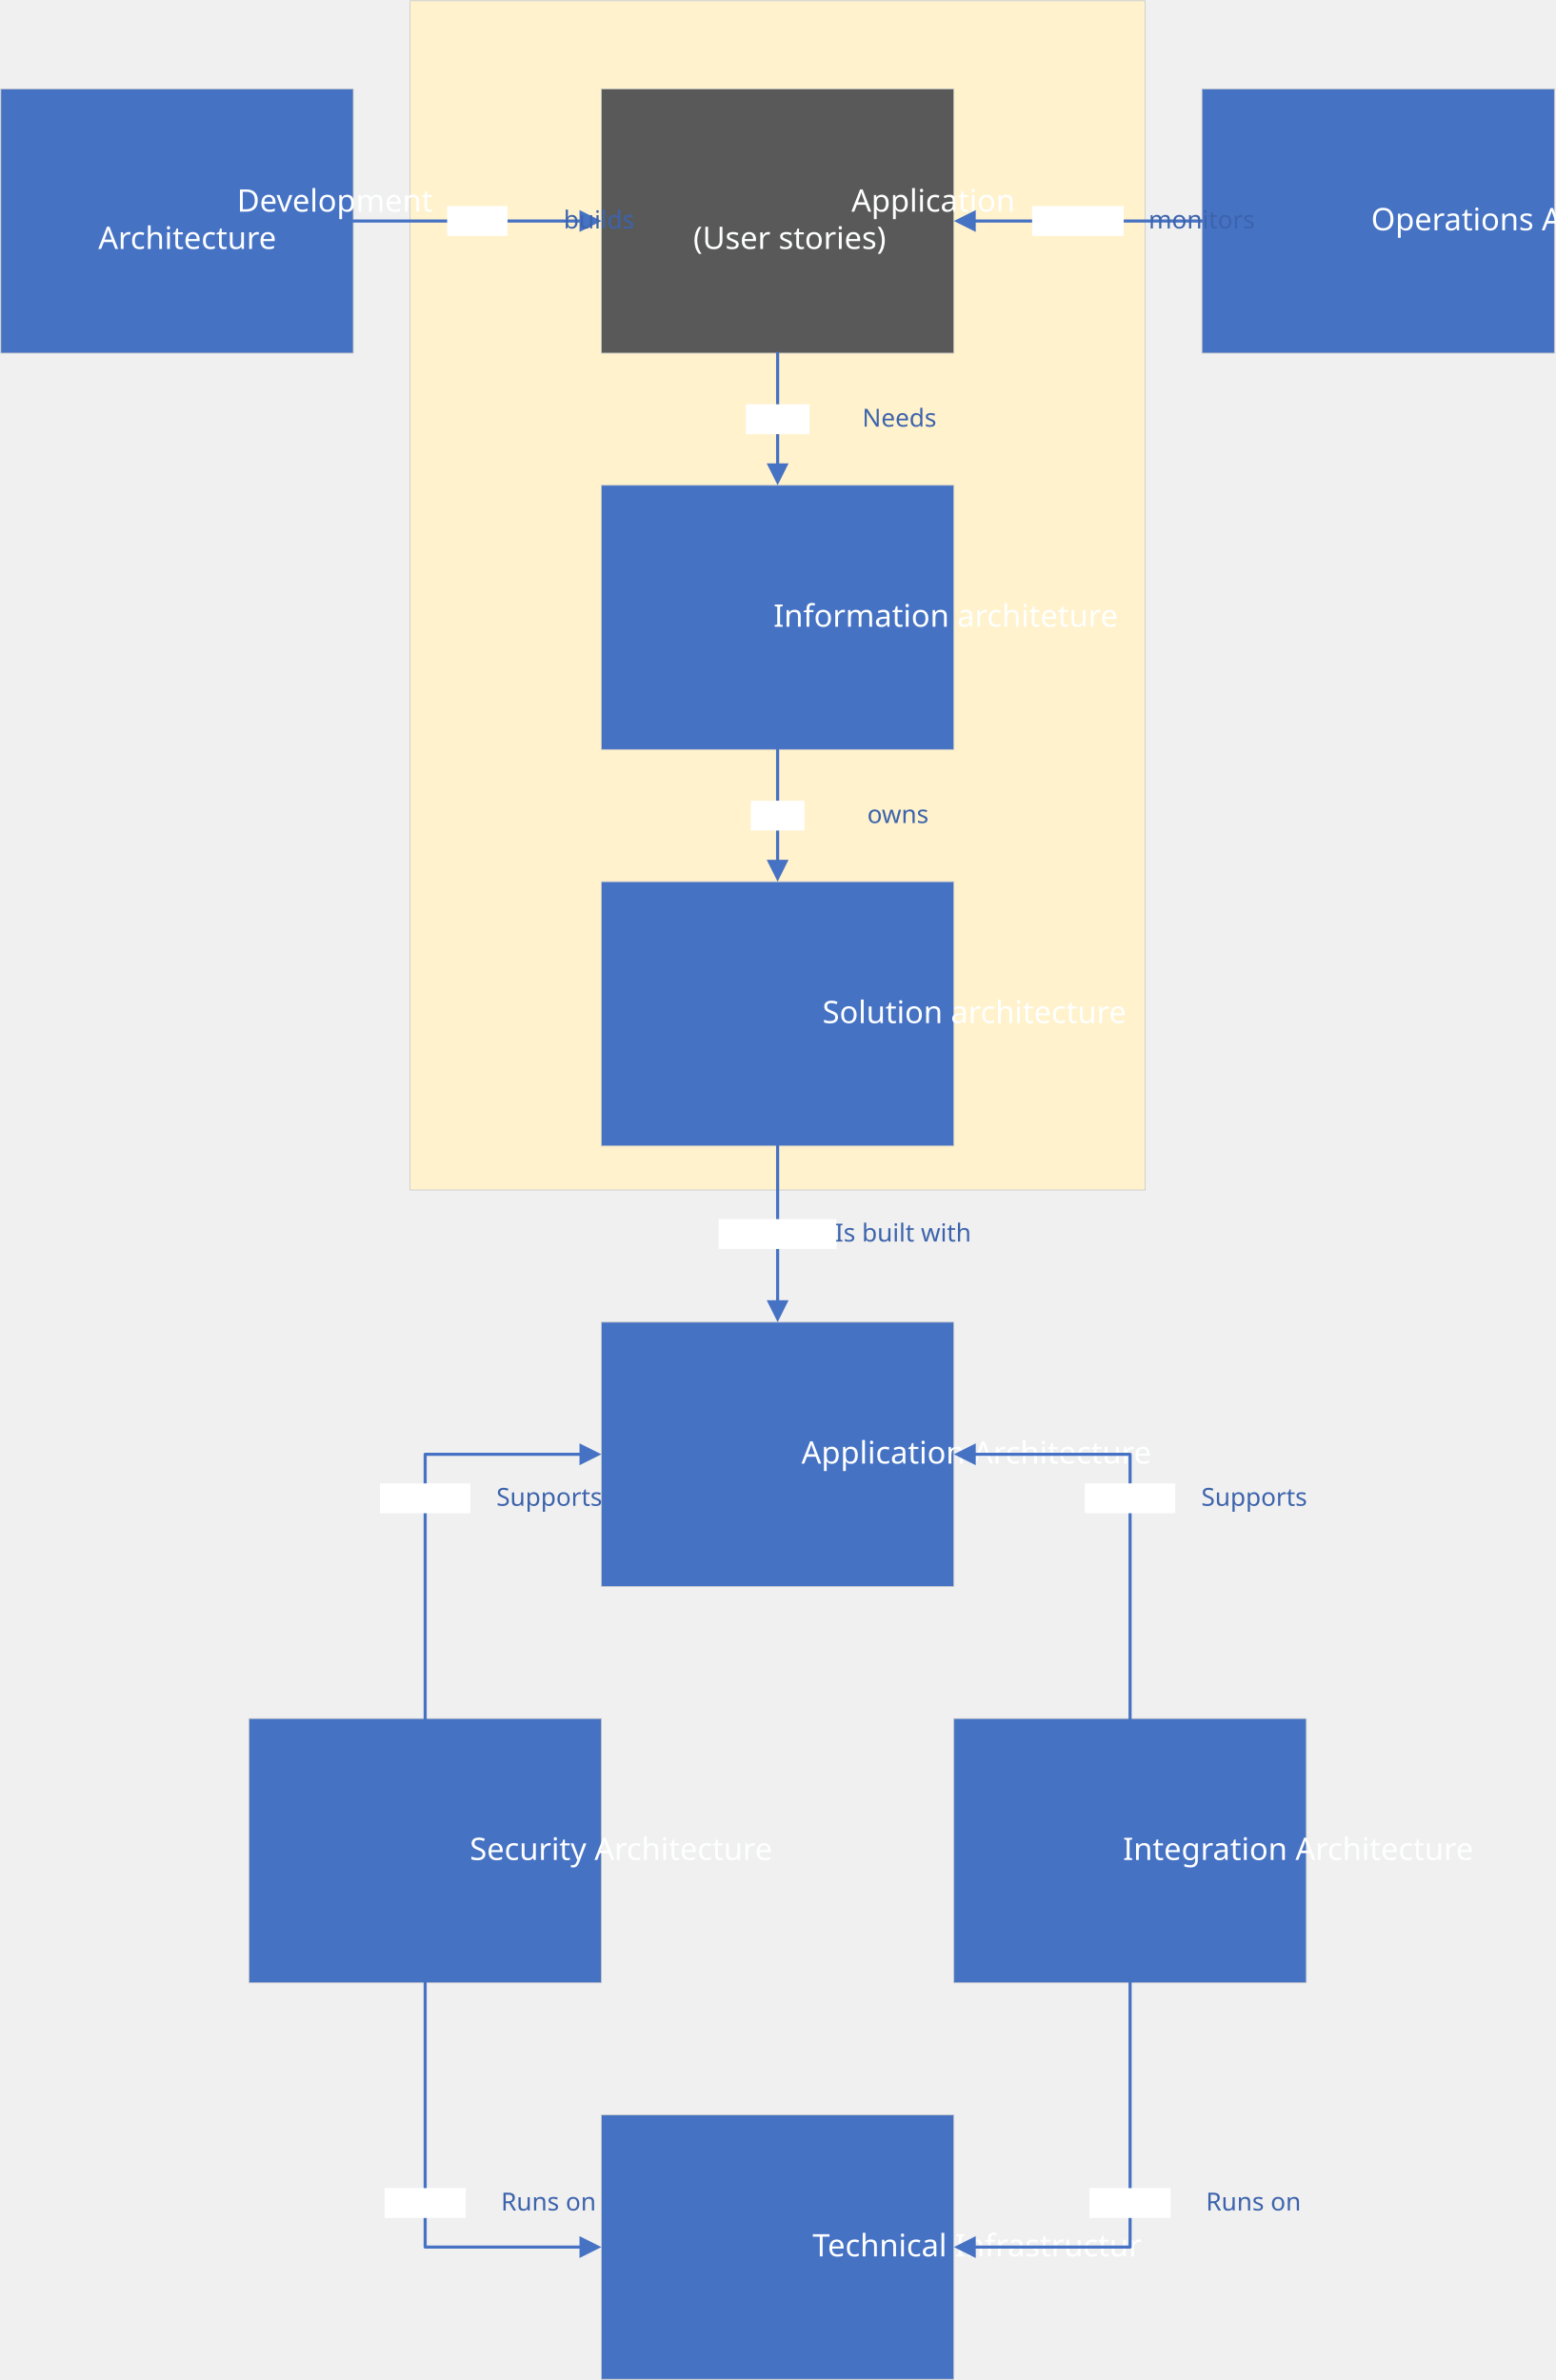
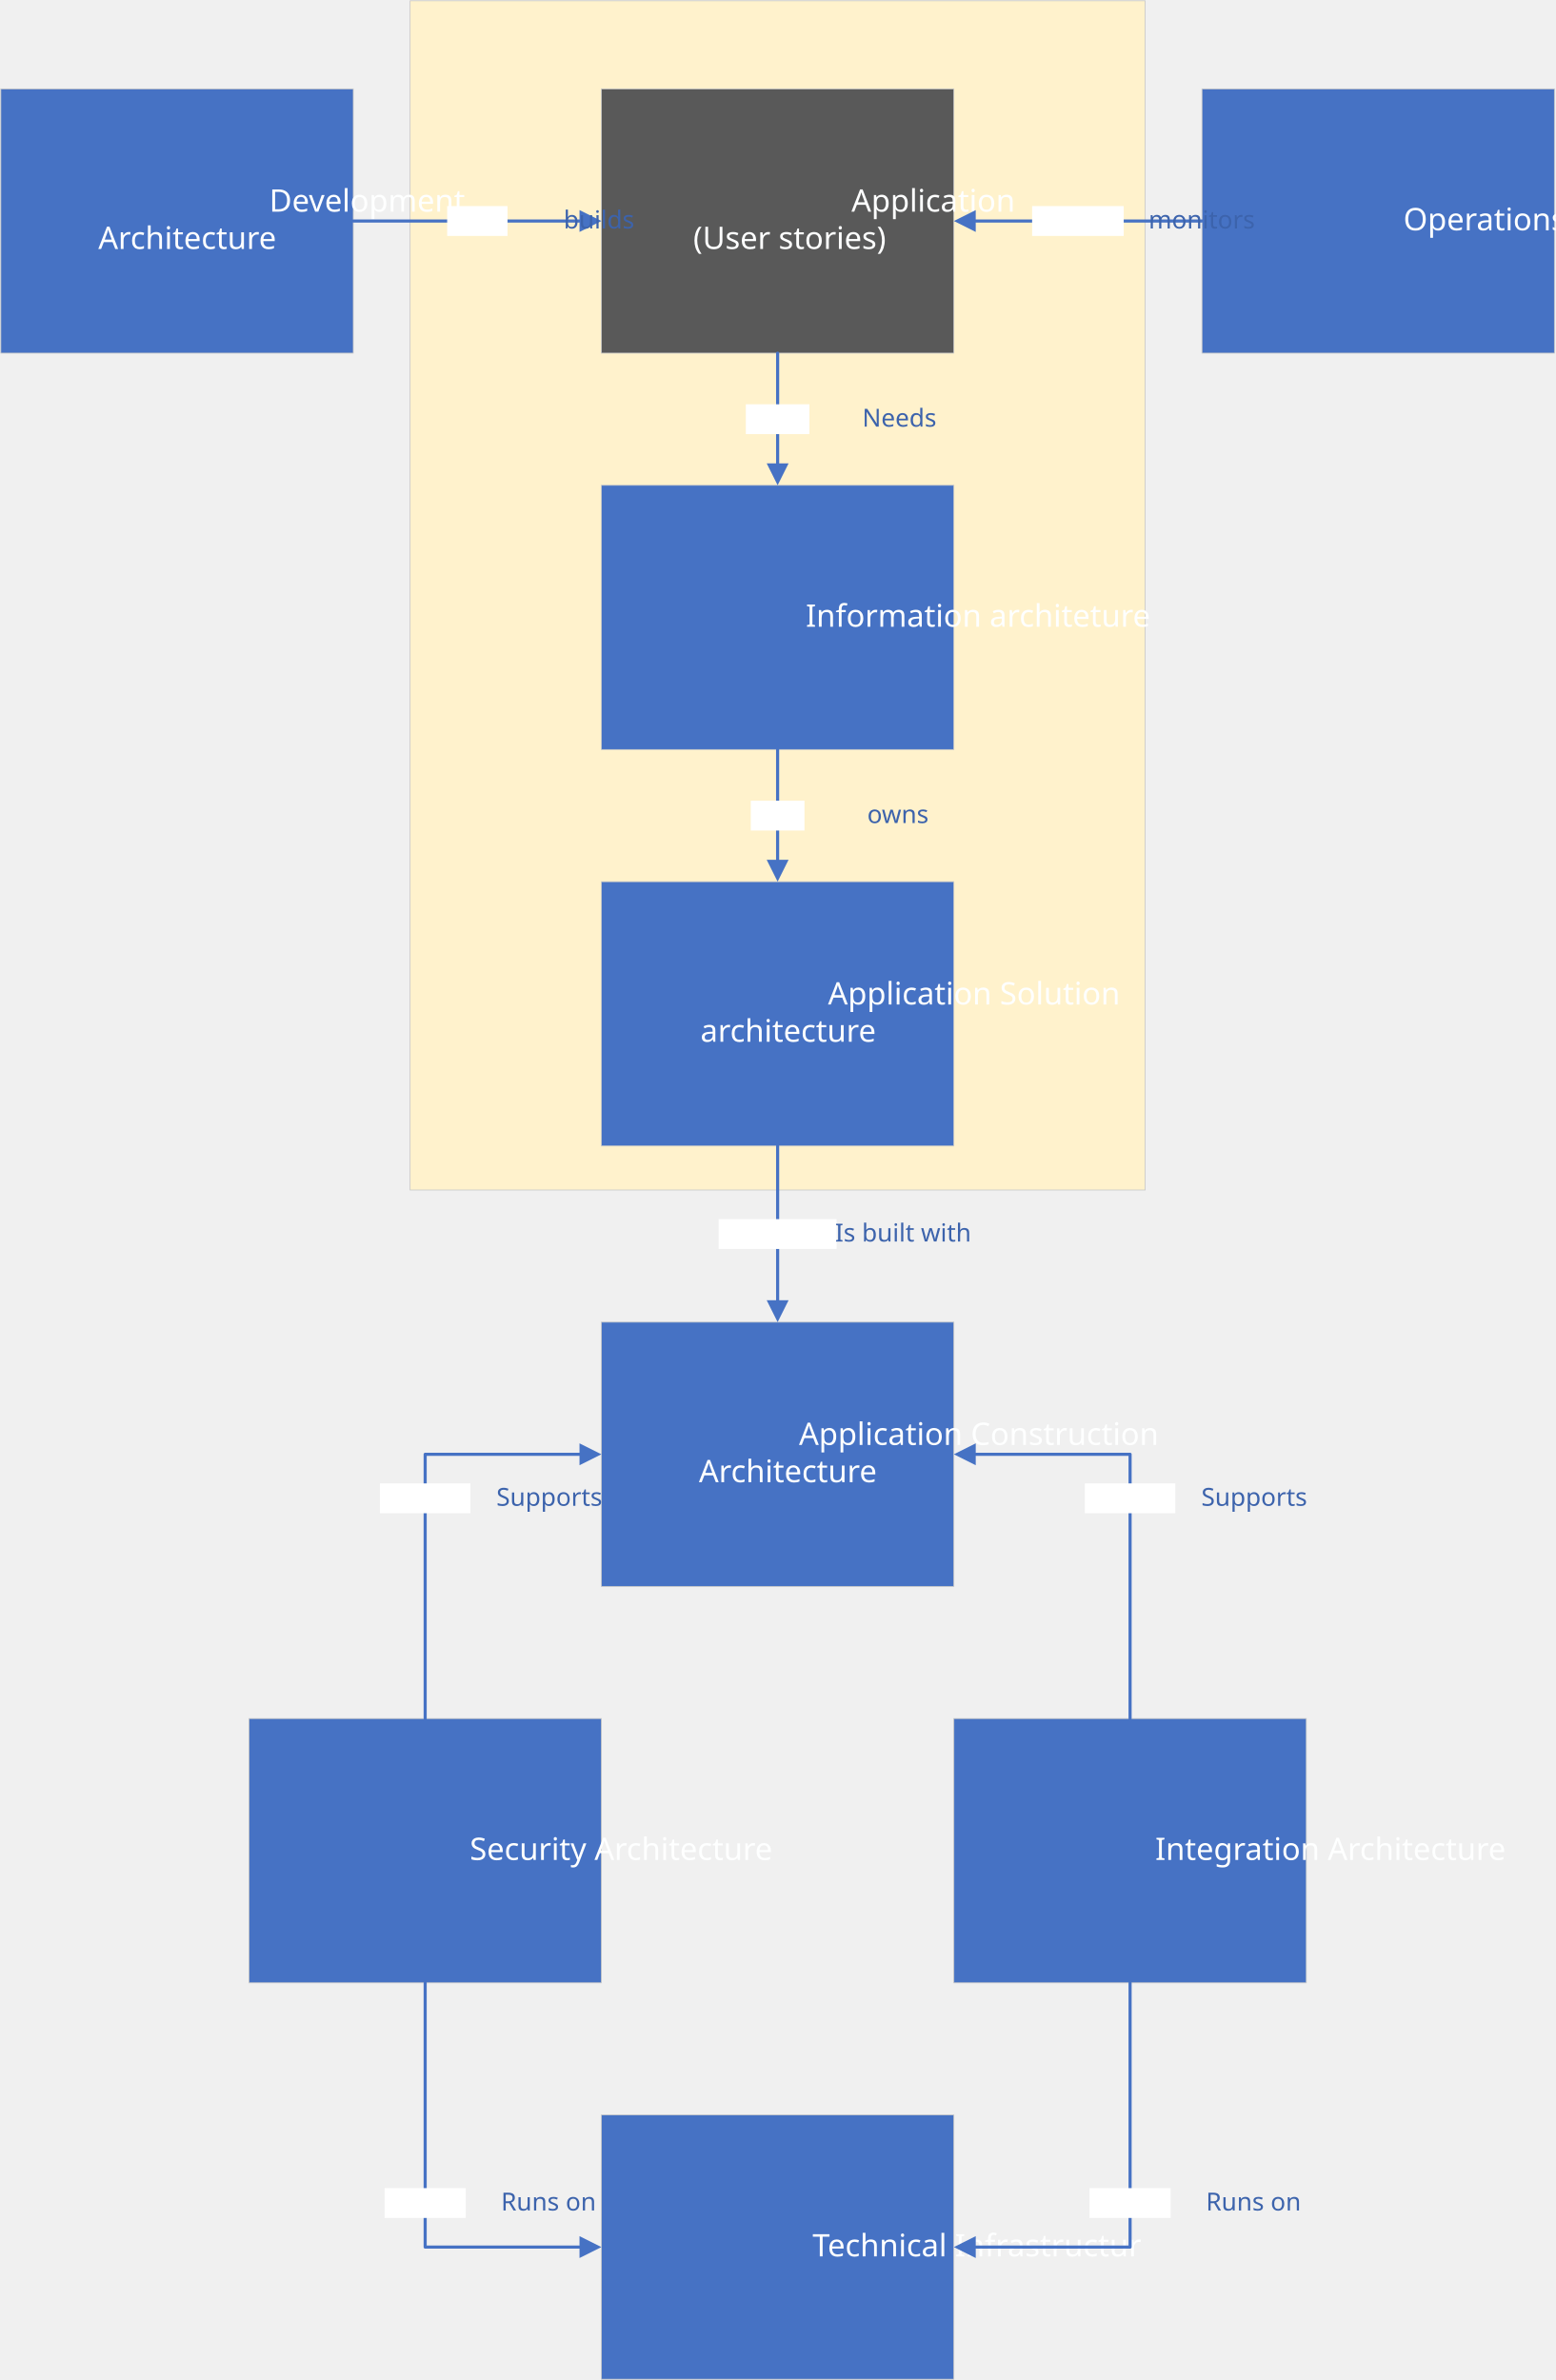
- <svg xmlns="http://www.w3.org/2000/svg" xmlns:ns1="http://schemas.microsoft.com/visio/2003/SVGExtensions/" xmlns:xlink="http://www.w3.org/1999/xlink" width="6.949in" height="10.637in" viewBox="0 0 500.293 765.854" xml:space="preserve" color-interpolation-filters="sRGB" class="st11">
+ <svg xmlns="http://www.w3.org/2000/svg" xmlns:ns1="http://schemas.microsoft.com/visio/2003/SVGExtensions/" xmlns:xlink="http://www.w3.org/1999/xlink" width="6.949in" height="10.637in" viewBox="0 0 500.293 765.854" xml:space="preserve" color-interpolation-filters="sRGB" class="st10">
  <ns1:documentProperties ns1:langID="1033" ns1:metric="true" ns1:viewMarkup="false" />
  <style type="text/css">
	
		.st1 {fill:#fff2cc;stroke:#c7c8c8;stroke-width:0.25}
		.st2 {fill:#4672c4;stroke:#c7c8c8;stroke-width:0.25}
		.st3 {fill:#feffff;font-family:Calibri;font-size:0.833em}
- 		.st4 {marker-end:url(#mrkr4-26);stroke:#4672c4;stroke-linecap:round;stroke-linejoin:round;stroke-width:1}
- 		.st5 {fill:#4672c4;fill-opacity:1;stroke:#4672c4;stroke-opacity:1;stroke-width:0.284}
- 		.st6 {fill:#ffffff;stroke:none;stroke-linecap:butt;stroke-width:7.2}
- 		.st7 {fill:#3c63ac;font-family:Calibri;font-size:0.667em}
- 		.st8 {fill:#ffffff;stroke:none;stroke-linecap:butt}
+ 		.st4 {font-size:1em}
+ 		.st5 {marker-end:url(#mrkr4-28);stroke:#4672c4;stroke-linecap:round;stroke-linejoin:round;stroke-width:1}
+ 		.st6 {fill:#4672c4;fill-opacity:1;stroke:#4672c4;stroke-opacity:1;stroke-width:0.284}
+ 		.st7 {fill:#ffffff;stroke:none;stroke-linecap:butt;stroke-width:7.2}
+ 		.st8 {fill:#3c63ac;font-family:Calibri;font-size:0.667em}
		.st9 {fill:#595959;stroke:#c7c8c8;stroke-width:0.25}
- 		.st10 {font-size:1em}
- 		.st11 {fill:none;fill-rule:evenodd;font-size:12px;overflow:visible;stroke-linecap:square;stroke-miterlimit:3}
+ 		.st10 {fill:none;fill-rule:evenodd;font-size:12px;overflow:visible;stroke-linecap:square;stroke-miterlimit:3}
	
	</style>
  <defs id="Markers">
    <g id="lend4">
      <path d="M 2 1 L 0 0 L 2 -1 L 2 1 " style="stroke:none" />
    </g>
-     <marker id="mrkr4-26" class="st5" ns1:arrowType="4" ns1:arrowSize="2" ns1:setback="7.04" refX="-7.04" orient="auto" markerUnits="strokeWidth" overflow="visible">
+     <marker id="mrkr4-28" class="st6" ns1:arrowType="4" ns1:arrowSize="2" ns1:setback="7.04" refX="-7.04" orient="auto" markerUnits="strokeWidth" overflow="visible">
      <use xlink:href="#lend4" transform="scale(-3.52,-3.52) " />
    </marker>
  </defs>
  <g ns1:mID="0" ns1:index="1" ns1:groupContext="foregroundPage">
    <ns1:pageProperties ns1:drawingScale="0.0393701" ns1:pageScale="0.0393701" ns1:drawingUnits="24" ns1:shadowOffsetX="8.50394" ns1:shadowOffsetY="-8.50394" />
    <ns1:layer ns1:name="Connector" ns1:index="0" />
    <g id="shape19-1" ns1:mID="19" ns1:groupContext="shape" transform="translate(131.912,-382.927)">
      <ns1:userDefs>
        <ns1:ud ns1:nameU="visVersion" ns1:val="VT0(15):26" />
      </ns1:userDefs>
      <rect x="0" y="383.177" width="236.469" height="382.677" class="st1" />
    </g>
-     <a target="_parent" xlink:href="https://docs.altinn.studio/architecture/infrastructure/">
+     <a xlink:href="https://docs.altinn.studio/teknologi/altinnstudio/architecture/infrastructure/">
      <g id="shape1-3" ns1:mID="1" ns1:groupContext="shape" transform="translate(193.453,-0.25)">
        <ns1:userDefs>
          <ns1:ud ns1:nameU="visVersion" ns1:val="VT0(15):26" />
        </ns1:userDefs>
        <ns1:textBlock ns1:margins="rect(4,4,4,4)" ns1:tabSpace="42.5197" />
        <ns1:textRect cx="56.693" cy="723.335" width="113.39" height="85.039" />
        <rect x="0" y="680.815" width="113.386" height="85.039" class="st2" />
        <text x="10.76" y="726.33" class="st3" ns1:langID="1044">
          <ns1:paragraph ns1:horizAlign="1" />
          <ns1:tabList />Technical Infrastructur</text>
      </g>
    </a>
-     <a target="_parent" xlink:href="https://docs.altinn.studio/architecture/security/">
+     <a xlink:href="https://docs.altinn.studio/teknologi/altinnstudio/architecture/security/">
      <g id="shape2-6" ns1:mID="2" ns1:groupContext="shape" transform="translate(80.0677,-127.809)">
        <ns1:userDefs>
          <ns1:ud ns1:nameU="visVersion" ns1:val="VT0(15):26" />
        </ns1:userDefs>
        <ns1:textBlock ns1:margins="rect(4,4,4,4)" ns1:tabSpace="42.5197" />
        <ns1:textRect cx="56.693" cy="723.335" width="113.39" height="85.039" />
        <rect x="0" y="680.815" width="113.386" height="85.039" class="st2" />
        <text x="13.87" y="726.33" class="st3" ns1:langID="1044">
          <ns1:paragraph ns1:horizAlign="1" />
          <ns1:tabList />Security Architecture</text>
      </g>
    </a>
-     <g id="shape4-9" ns1:mID="4" ns1:groupContext="shape" transform="translate(306.839,-127.809)">
+     <a xlink:href="https://docs.altinn.studio/teknologi/altinnstudio/architecture/integration/">
+       <g id="shape4-9" ns1:mID="4" ns1:groupContext="shape" transform="translate(306.839,-127.809)">
+         <ns1:userDefs>
+           <ns1:ud ns1:nameU="visVersion" ns1:val="VT0(15):26" />
+         </ns1:userDefs>
+         <ns1:textBlock ns1:margins="rect(4,4,4,4)" ns1:tabSpace="42.5197" />
+         <ns1:textRect cx="56.693" cy="723.335" width="113.39" height="85.039" />
+         <rect x="0" y="680.815" width="113.386" height="85.039" class="st2" />
+         <text x="7.6" y="726.33" class="st3" ns1:langID="1044">
+           <ns1:paragraph ns1:horizAlign="1" />
+           <ns1:tabList />Integration Architecture</text>
+       </g>
+     </a>
+     <a xlink:href="https://docs.altinn.studio/teknologi/altinnstudio/architecture/application/construction/">
+       <g id="shape5-12" ns1:mID="5" ns1:groupContext="shape" transform="translate(193.453,-255.368)">
+         <ns1:userDefs>
+           <ns1:ud ns1:nameU="visVersion" ns1:val="VT0(15):26" />
+         </ns1:userDefs>
+         <ns1:textBlock ns1:margins="rect(4,4,4,4)" ns1:tabSpace="42.5197" />
+         <ns1:textRect cx="56.693" cy="723.335" width="113.39" height="85.039" />
+         <rect x="0" y="680.815" width="113.386" height="85.039" class="st2" />
+         <text x="6.39" y="720.33" class="st3" ns1:langID="1044">
+           <ns1:paragraph ns1:horizAlign="1" />
+           <ns1:tabList />Application Construction <tspan x="31.36" dy="1.2em" class="st4">Architecture</tspan>
+         </text>
+       </g>
+     </a>
+     <a xlink:href="https://docs.altinn.studio/teknologi/altinnstudio/architecture/information/">
+       <g id="shape6-16" ns1:mID="6" ns1:groupContext="shape" transform="translate(193.453,-524.659)">
+         <ns1:userDefs>
+           <ns1:ud ns1:nameU="visVersion" ns1:val="VT0(15):26" />
+         </ns1:userDefs>
+         <ns1:textBlock ns1:margins="rect(4,4,4,4)" ns1:tabSpace="42.5197" />
+         <ns1:textRect cx="56.693" cy="723.335" width="113.39" height="85.039" />
+         <rect x="0" y="680.815" width="113.386" height="85.039" class="st2" />
+         <text x="8.57" y="726.33" class="st3" ns1:langID="1044">
+           <ns1:paragraph ns1:horizAlign="1" />
+           <ns1:tabList />Information architeture</text>
+       </g>
+     </a>
+     <a xlink:href="https://docs.altinn.studio/teknologi/altinnstudio/architecture/application/solution/">
+       <g id="shape7-19" ns1:mID="7" ns1:groupContext="shape" transform="translate(193.453,-397.1)">
+         <ns1:userDefs>
+           <ns1:ud ns1:nameU="visVersion" ns1:val="VT0(15):26" />
+         </ns1:userDefs>
+         <ns1:textBlock ns1:margins="rect(4,4,4,4)" ns1:tabSpace="42.5197" />
+         <ns1:textRect cx="56.693" cy="723.335" width="113.39" height="85.039" />
+         <rect x="0" y="680.815" width="113.386" height="85.039" class="st2" />
+         <text x="15.73" y="720.33" class="st3" ns1:langID="1044">
+           <ns1:paragraph ns1:horizAlign="1" />
+           <ns1:tabList />Application Solution <tspan x="31.86" dy="1.2em" class="st4">architecture</tspan>
+         </text>
+       </g>
+     </a>
+     <g id="shape8-23" ns1:mID="8" ns1:groupContext="shape" ns1:layerMember="0" transform="translate(136.761,-127.809)">
+       <ns1:textBlock ns1:margins="rect(4,4,4,4)" ns1:tabSpace="42.5197" />
+       <ns1:textRect cx="0" cy="836.721" width="40" height="17.604" />
+       <path d="M0 765.85 L0 850.89 L49.65 850.89" class="st5" />
+       <rect ns1:rectContext="textBkgnd" x="-13.055" y="831.921" width="26.109" height="9.6" class="st7" />
+       <text x="-13.05" y="839.12" class="st8" ns1:langID="1044">
+         <ns1:paragraph ns1:horizAlign="1" />
+         <ns1:tabList />Runs on</text>
+     </g>
+     <g id="shape10-31" ns1:mID="10" ns1:groupContext="shape" ns1:layerMember="0" transform="translate(363.532,-127.809)">
+       <ns1:textBlock ns1:margins="rect(4,4,4,4)" ns1:tabSpace="42.5197" />
+       <ns1:textRect cx="0" cy="836.721" width="40" height="17.604" />
+       <path d="M0 765.85 L0 850.89 L-49.65 850.89" class="st5" />
+       <rect ns1:rectContext="textBkgnd" x="-13.055" y="831.921" width="26.109" height="9.6" class="st7" />
+       <text x="-13.05" y="839.12" class="st8" ns1:langID="1044">
+         <ns1:paragraph ns1:horizAlign="1" />
+         <ns1:tabList />Runs on</text>
+     </g>
+     <g id="shape12-38" ns1:mID="12" ns1:groupContext="shape" ns1:layerMember="0" transform="translate(136.761,-212.848)">
+       <ns1:textBlock ns1:margins="rect(4,4,4,4)" ns1:tabSpace="42.5197" />
+       <ns1:textRect cx="0" cy="694.988" width="40" height="17.604" />
+       <path d="M0 765.85 L0 680.82 L49.65 680.82" class="st5" />
+       <rect ns1:rectContext="textBkgnd" x="-14.551" y="690.189" width="29.101" height="9.6" class="st7" />
+       <text x="-14.55" y="697.39" class="st8" ns1:langID="1044">
+         <ns1:paragraph ns1:horizAlign="1" />
+         <ns1:tabList />Supports</text>
+     </g>
+     <g id="shape14-45" ns1:mID="14" ns1:groupContext="shape" ns1:layerMember="0" transform="translate(363.532,-212.848)">
+       <ns1:textBlock ns1:margins="rect(4,4,4,4)" ns1:tabSpace="42.5197" />
+       <ns1:textRect cx="0" cy="694.988" width="40" height="17.604" />
+       <path d="M0 765.85 L0 680.82 L-49.65 680.82" class="st5" />
+       <rect ns1:rectContext="textBkgnd" x="-14.551" y="690.188" width="29.101" height="9.6" class="st7" />
+       <text x="-14.55" y="697.39" class="st8" ns1:langID="1044">
+         <ns1:paragraph ns1:horizAlign="1" />
+         <ns1:tabList />Supports</text>
+     </g>
+     <g id="shape16-52" ns1:mID="16" ns1:groupContext="shape" transform="translate(193.453,-652.219)">
      <ns1:userDefs>
        <ns1:ud ns1:nameU="visVersion" ns1:val="VT0(15):26" />
      </ns1:userDefs>
      <ns1:textBlock ns1:margins="rect(4,4,4,4)" ns1:tabSpace="42.5197" />
      <ns1:textRect cx="56.693" cy="723.335" width="113.39" height="85.039" />
-       <rect x="0" y="680.815" width="113.386" height="85.039" class="st2" />
-       <text x="7.6" y="726.33" class="st3" ns1:langID="1044">
-         <ns1:paragraph ns1:horizAlign="1" />
-         <ns1:tabList />Integration Architecture</text>
-     </g>
-     <a target="_parent" xlink:href="https://docs.altinn.studio/architecture/application/">
-       <g id="shape5-12" ns1:mID="5" ns1:groupContext="shape" transform="translate(193.453,-255.368)">
-         <ns1:userDefs>
-           <ns1:ud ns1:nameU="visVersion" ns1:val="VT0(15):26" />
-         </ns1:userDefs>
-         <ns1:textBlock ns1:margins="rect(4,4,4,4)" ns1:tabSpace="42.5197" />
-         <ns1:textRect cx="56.693" cy="723.335" width="113.39" height="85.039" />
-         <rect x="0" y="680.815" width="113.386" height="85.039" class="st2" />
-         <text x="7.19" y="726.33" class="st3" ns1:langID="1044">
-           <ns1:paragraph ns1:horizAlign="1" />
-           <ns1:tabList />Application Architecture</text>
-       </g>
-     </a>
-     <g id="shape6-15" ns1:mID="6" ns1:groupContext="shape" transform="translate(193.453,-524.659)">
-       <ns1:userDefs>
-         <ns1:ud ns1:nameU="visVersion" ns1:val="VT0(15):26" />
-       </ns1:userDefs>
-       <ns1:textBlock ns1:margins="rect(4,4,4,4)" ns1:tabSpace="42.5197" />
-       <ns1:textRect cx="56.693" cy="723.335" width="113.39" height="85.039" />
-       <rect x="0" y="680.815" width="113.386" height="85.039" class="st2" />
-       <text x="8.57" y="726.33" class="st3" ns1:langID="1044">
-         <ns1:paragraph ns1:horizAlign="1" />
-         <ns1:tabList />Information architeture</text>
-     </g>
-     <a target="_parent" xlink:href="https://docs.altinn.studio/architecture/solution/">
-       <g id="shape7-18" ns1:mID="7" ns1:groupContext="shape" transform="translate(193.453,-397.1)">
-         <ns1:userDefs>
-           <ns1:ud ns1:nameU="visVersion" ns1:val="VT0(15):26" />
-         </ns1:userDefs>
-         <ns1:textBlock ns1:margins="rect(4,4,4,4)" ns1:tabSpace="42.5197" />
-         <ns1:textRect cx="56.693" cy="723.335" width="113.39" height="85.039" />
-         <rect x="0" y="680.815" width="113.386" height="85.039" class="st2" />
-         <text x="13.93" y="726.33" class="st3" ns1:langID="1044">
-           <ns1:paragraph ns1:horizAlign="1" />
-           <ns1:tabList />Solution architecture</text>
-       </g>
-     </a>
-     <g id="shape8-21" ns1:mID="8" ns1:groupContext="shape" ns1:layerMember="0" transform="translate(136.761,-127.809)">
-       <ns1:textBlock ns1:margins="rect(4,4,4,4)" ns1:tabSpace="42.5197" />
-       <ns1:textRect cx="0" cy="836.721" width="40" height="17.604" />
-       <path d="M0 765.85 L0 850.89 L49.65 850.89" class="st4" />
-       <rect ns1:rectContext="textBkgnd" x="-13.055" y="831.921" width="26.109" height="9.6" class="st6" />
-       <text x="-13.05" y="839.12" class="st7" ns1:langID="1044">
-         <ns1:paragraph ns1:horizAlign="1" />
-         <ns1:tabList />Runs on</text>
-     </g>
-     <g id="shape10-29" ns1:mID="10" ns1:groupContext="shape" ns1:layerMember="0" transform="translate(363.532,-127.809)">
-       <ns1:textBlock ns1:margins="rect(4,4,4,4)" ns1:tabSpace="42.5197" />
-       <ns1:textRect cx="0" cy="836.721" width="40" height="17.604" />
-       <path d="M0 765.85 L0 850.89 L-49.65 850.89" class="st4" />
-       <rect ns1:rectContext="textBkgnd" x="-13.055" y="831.921" width="26.109" height="9.6" class="st8" />
-       <text x="-13.05" y="839.12" class="st7" ns1:langID="1044">
-         <ns1:paragraph ns1:horizAlign="1" />
-         <ns1:tabList />Runs on</text>
-     </g>
-     <g id="shape12-36" ns1:mID="12" ns1:groupContext="shape" ns1:layerMember="0" transform="translate(136.761,-212.848)">
-       <ns1:textBlock ns1:margins="rect(4,4,4,4)" ns1:tabSpace="42.5197" />
-       <ns1:textRect cx="0" cy="694.988" width="40" height="17.604" />
-       <path d="M0 765.85 L0 680.82 L49.65 680.82" class="st4" />
-       <rect ns1:rectContext="textBkgnd" x="-14.551" y="690.189" width="29.101" height="9.6" class="st6" />
-       <text x="-14.55" y="697.39" class="st7" ns1:langID="1044">
-         <ns1:paragraph ns1:horizAlign="1" />
-         <ns1:tabList />Supports</text>
-     </g>
-     <g id="shape14-43" ns1:mID="14" ns1:groupContext="shape" ns1:layerMember="0" transform="translate(363.532,-212.848)">
-       <ns1:textBlock ns1:margins="rect(4,4,4,4)" ns1:tabSpace="42.5197" />
-       <ns1:textRect cx="0" cy="694.988" width="40" height="17.604" />
-       <path d="M0 765.85 L0 680.82 L-49.65 680.82" class="st4" />
-       <rect ns1:rectContext="textBkgnd" x="-14.551" y="690.188" width="29.101" height="9.6" class="st6" />
-       <text x="-14.55" y="697.39" class="st7" ns1:langID="1044">
-         <ns1:paragraph ns1:horizAlign="1" />
-         <ns1:tabList />Supports</text>
-     </g>
-     <g id="shape16-50" ns1:mID="16" ns1:groupContext="shape" transform="translate(193.453,-652.219)">
-       <ns1:userDefs>
-         <ns1:ud ns1:nameU="visVersion" ns1:val="VT0(15):26" />
-       </ns1:userDefs>
-       <ns1:textBlock ns1:margins="rect(4,4,4,4)" ns1:tabSpace="42.5197" />
-       <ns1:textRect cx="56.693" cy="723.335" width="113.39" height="85.039" />
      <rect x="0" y="680.815" width="113.386" height="85.039" class="st9" />
      <text x="33.66" y="720.33" class="st3" ns1:langID="1044">
        <ns1:paragraph ns1:horizAlign="1" />
        <ns1:tabList />Application<ns1:newlineChar />
-         <tspan x="29.53" dy="1.2em" class="st10">(User stories)</tspan>
+         <tspan x="29.53" dy="1.2em" class="st4">(User stories)</tspan>
      </text>
    </g>
-     <g id="shape17-54" ns1:mID="17" ns1:groupContext="shape" transform="translate(0.25,-652.219)">
-       <ns1:userDefs>
-         <ns1:ud ns1:nameU="visVersion" ns1:val="VT0(15):26" />
-       </ns1:userDefs>
-       <ns1:textBlock ns1:margins="rect(4,4,4,4)" ns1:tabSpace="42.5197" />
-       <ns1:textRect cx="56.693" cy="723.335" width="113.39" height="85.039" />
-       <rect x="0" y="680.815" width="113.386" height="85.039" class="st2" />
-       <text x="29.19" y="720.33" class="st3" ns1:langID="1044">
-         <ns1:paragraph ns1:horizAlign="1" />
-         <ns1:tabList />Development <tspan x="31.36" dy="1.2em" class="st10">Architecture</tspan>
-       </text>
-     </g>
-     <g id="shape18-58" ns1:mID="18" ns1:groupContext="shape" transform="translate(386.657,-652.219)">
-       <ns1:userDefs>
-         <ns1:ud ns1:nameU="visVersion" ns1:val="VT0(15):26" />
-       </ns1:userDefs>
-       <ns1:textBlock ns1:margins="rect(4,4,4,4)" ns1:tabSpace="42.5197" />
-       <ns1:textRect cx="56.693" cy="723.335" width="113.39" height="85.039" />
-       <rect x="0" y="680.815" width="113.386" height="85.039" class="st2" />
-       <text x="7.62" y="726.33" class="st3" ns1:langID="1044">
-         <ns1:paragraph ns1:horizAlign="1" />
-         <ns1:tabList />Operations Architecture</text>
-     </g>
-     <g id="shape20-61" ns1:mID="20" ns1:groupContext="shape" ns1:layerMember="0" transform="translate(243.06,-652.219)">
+     <a xlink:href="https://docs.altinn.studio/teknologi/altinnstudio/architecture/devops/development/">
+       <g id="shape17-56" ns1:mID="17" ns1:groupContext="shape" transform="translate(0.25,-652.219)">
+         <ns1:userDefs>
+           <ns1:ud ns1:nameU="visVersion" ns1:val="VT0(15):26" />
+         </ns1:userDefs>
+         <ns1:textBlock ns1:margins="rect(4,4,4,4)" ns1:tabSpace="42.5197" />
+         <ns1:textRect cx="56.693" cy="723.335" width="113.39" height="85.039" />
+         <rect x="0" y="680.815" width="113.386" height="85.039" class="st2" />
+         <text x="29.19" y="720.33" class="st3" ns1:langID="1044">
+           <ns1:paragraph ns1:horizAlign="1" />
+           <ns1:tabList />Development <tspan x="31.36" dy="1.2em" class="st4">Architecture</tspan>
+         </text>
+       </g>
+     </a>
+     <a xlink:href="https://docs.altinn.studio/teknologi/altinnstudio/architecture/devops/operations/">
+       <g id="shape18-60" ns1:mID="18" ns1:groupContext="shape" transform="translate(386.657,-652.219)">
+         <ns1:userDefs>
+           <ns1:ud ns1:nameU="visVersion" ns1:val="VT0(15):26" />
+         </ns1:userDefs>
+         <ns1:textBlock ns1:margins="rect(4,4,4,4)" ns1:tabSpace="42.5197" />
+         <ns1:textRect cx="56.693" cy="723.335" width="113.39" height="85.039" />
+         <rect x="0" y="680.815" width="113.386" height="85.039" class="st2" />
+         <text x="7.62" y="726.33" class="st3" ns1:langID="1044">
+           <ns1:paragraph ns1:horizAlign="1" />
+           <ns1:tabList />Operations Architecture</text>
+       </g>
+     </a>
+     <g id="shape20-63" ns1:mID="20" ns1:groupContext="shape" ns1:layerMember="0" transform="translate(243.06,-652.219)">
      <ns1:textBlock ns1:margins="rect(4,4,4,4)" ns1:tabSpace="42.5197" />
      <ns1:textRect cx="7.087" cy="787.114" width="40" height="17.604" />
-       <path d="M7.09 765.85 L7.09 801.33" class="st4" />
-       <rect ns1:rectContext="textBkgnd" x="-3.142" y="782.314" width="20.457" height="9.6" class="st6" />
-       <text x="-3.14" y="789.51" class="st7" ns1:langID="1044">
+       <path d="M7.09 765.85 L7.09 801.33" class="st5" />
+       <rect ns1:rectContext="textBkgnd" x="-3.142" y="782.314" width="20.457" height="9.6" class="st7" />
+       <text x="-3.14" y="789.51" class="st8" ns1:langID="1044">
        <ns1:paragraph ns1:horizAlign="1" />
        <ns1:tabList />Needs</text>
    </g>
-     <g id="shape21-68" ns1:mID="21" ns1:groupContext="shape" ns1:layerMember="0" transform="translate(257.233,-524.659)">
+     <g id="shape21-70" ns1:mID="21" ns1:groupContext="shape" ns1:layerMember="0" transform="translate(257.233,-524.659)">
      <ns1:textBlock ns1:margins="rect(4,4,4,4)" ns1:tabSpace="42.5197" />
      <ns1:textRect cx="-7.087" cy="787.114" width="40" height="17.604" />
-       <path d="M-7.09 765.85 L-7.09 801.33" class="st4" />
-       <rect ns1:rectContext="textBkgnd" x="-15.721" y="782.314" width="17.269" height="9.6" class="st6" />
-       <text x="-15.72" y="789.51" class="st7" ns1:langID="1044">
+       <path d="M-7.09 765.85 L-7.09 801.33" class="st5" />
+       <rect ns1:rectContext="textBkgnd" x="-15.721" y="782.314" width="17.269" height="9.6" class="st7" />
+       <text x="-15.72" y="789.51" class="st8" ns1:langID="1044">
        <ns1:paragraph ns1:horizAlign="1" />
        <ns1:tabList />owns</text>
    </g>
-     <g id="shape23-75" ns1:mID="23" ns1:groupContext="shape" ns1:layerMember="0" transform="translate(243.06,-397.1)">
+     <g id="shape23-77" ns1:mID="23" ns1:groupContext="shape" ns1:layerMember="0" transform="translate(243.06,-397.1)">
      <ns1:textBlock ns1:margins="rect(4,4,4,4)" ns1:tabSpace="42.5197" />
      <ns1:textRect cx="7.087" cy="794.201" width="47.77" height="17.604" />
-       <path d="M7.09 765.85 L7.09 815.51" class="st4" />
-       <rect ns1:rectContext="textBkgnd" x="-11.892" y="789.401" width="37.956" height="9.6" class="st6" />
-       <text x="-11.89" y="796.6" class="st7" ns1:langID="1044">
+       <path d="M7.09 765.85 L7.09 815.51" class="st5" />
+       <rect ns1:rectContext="textBkgnd" x="-11.892" y="789.401" width="37.956" height="9.6" class="st7" />
+       <text x="-11.89" y="796.6" class="st8" ns1:langID="1044">
        <ns1:paragraph ns1:horizAlign="1" />
        <ns1:tabList />Is built with</text>
    </g>
-     <g id="shape24-82" ns1:mID="24" ns1:groupContext="shape" ns1:layerMember="0" transform="translate(113.636,-687.652)">
+     <g id="shape24-84" ns1:mID="24" ns1:groupContext="shape" ns1:layerMember="0" transform="translate(113.636,-687.652)">
      <ns1:textBlock ns1:margins="rect(4,4,4,4)" ns1:tabSpace="42.5197" />
      <ns1:textRect cx="39.909" cy="758.768" width="40" height="17.604" />
-       <path d="M0 758.77 L72.78 758.77" class="st4" />
-       <rect ns1:rectContext="textBkgnd" x="30.204" y="753.968" width="19.41" height="9.6" class="st6" />
-       <text x="30.2" y="761.17" class="st7" ns1:langID="1044">
+       <path d="M0 758.77 L72.78 758.77" class="st5" />
+       <rect ns1:rectContext="textBkgnd" x="30.204" y="753.968" width="19.41" height="9.6" class="st7" />
+       <text x="30.2" y="761.17" class="st8" ns1:langID="1044">
        <ns1:paragraph ns1:horizAlign="1" />
        <ns1:tabList />builds</text>
    </g>
-     <g id="shape26-89" ns1:mID="26" ns1:groupContext="shape" ns1:layerMember="0" transform="translate(386.657,-687.652)">
+     <g id="shape26-91" ns1:mID="26" ns1:groupContext="shape" ns1:layerMember="0" transform="translate(386.657,-687.652)">
      <ns1:textBlock ns1:margins="rect(4,4,4,4)" ns1:tabSpace="42.5197" />
      <ns1:textRect cx="-39.909" cy="758.768" width="40" height="17.604" />
-       <path d="M0 758.77 L-72.78 758.77" class="st4" />
-       <rect ns1:rectContext="textBkgnd" x="-54.641" y="753.968" width="29.465" height="9.6" class="st6" />
-       <text x="-54.64" y="761.17" class="st7" ns1:langID="1044">
+       <path d="M0 758.77 L-72.78 758.77" class="st5" />
+       <rect ns1:rectContext="textBkgnd" x="-54.641" y="753.968" width="29.465" height="9.6" class="st7" />
+       <text x="-54.64" y="761.17" class="st8" ns1:langID="1044">
        <ns1:paragraph ns1:horizAlign="1" />
        <ns1:tabList />monitors</text>
    </g>
  </g>
</svg>
